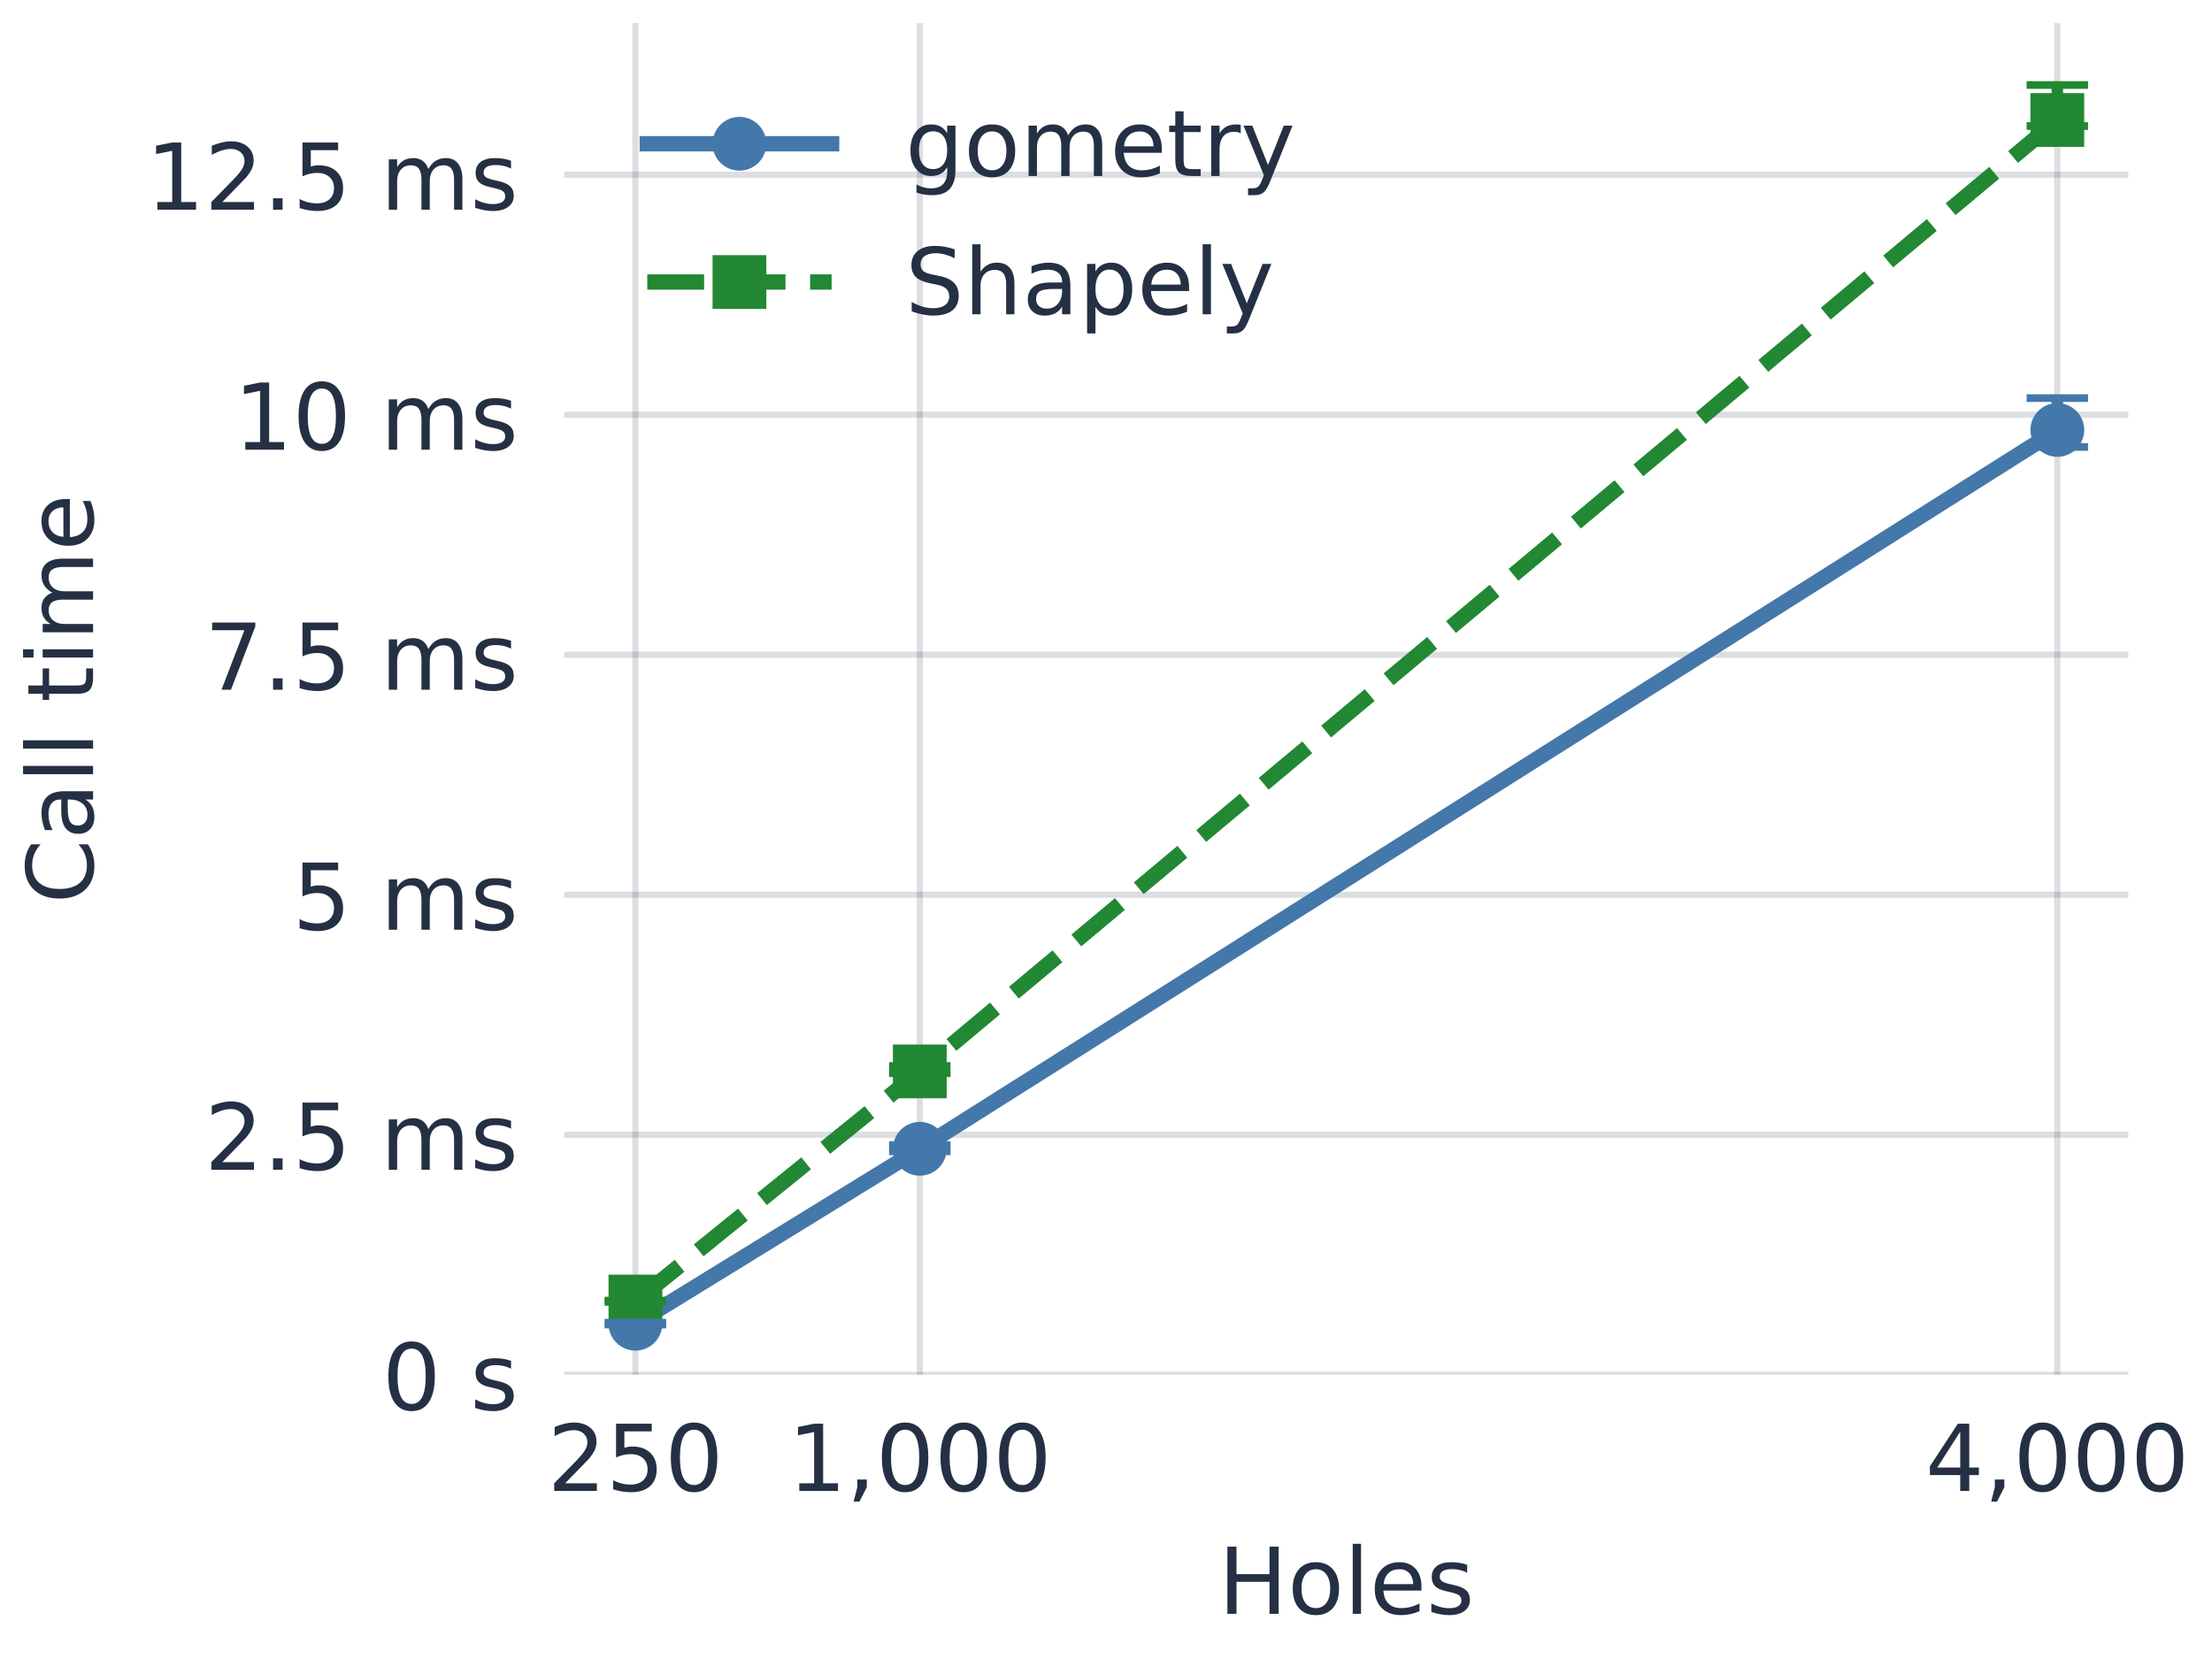
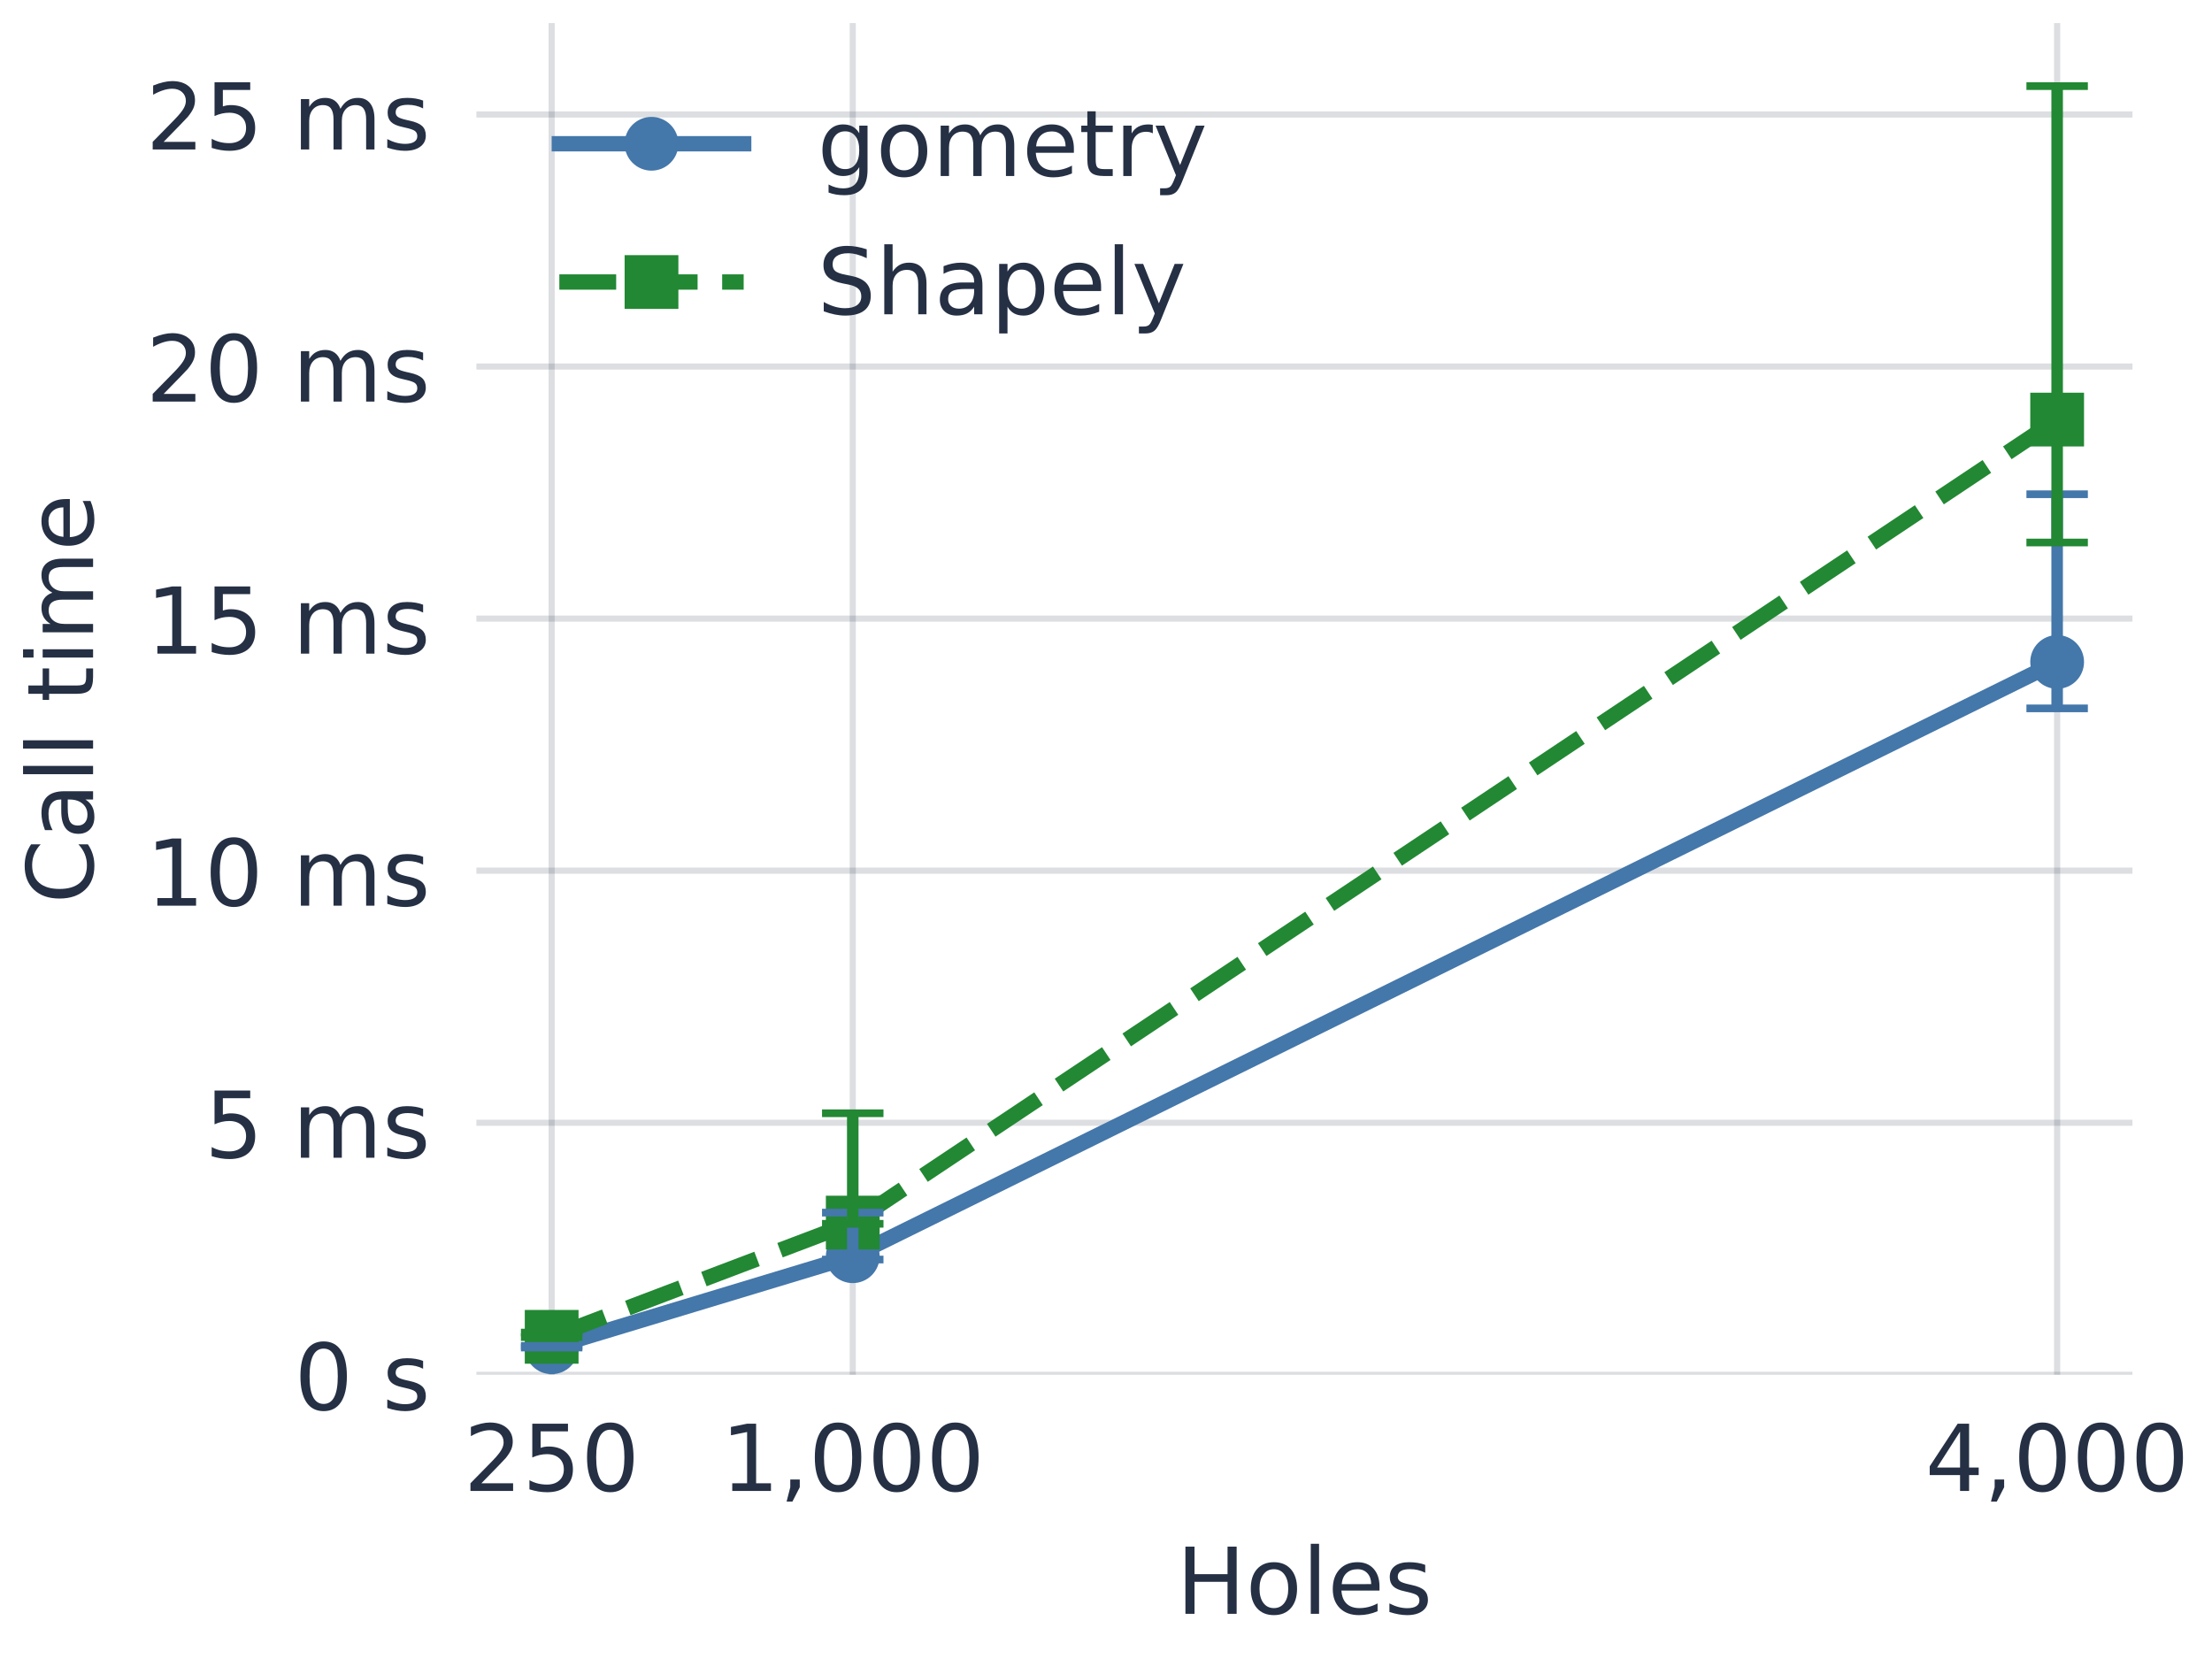
<svg xmlns="http://www.w3.org/2000/svg" xmlns:xlink="http://www.w3.org/1999/xlink" width="288pt" height="216pt" viewBox="0 0 288 216" version="1.1">
  <defs>
    <style type="text/css">*{stroke-linejoin: round; stroke-linecap: butt}</style>
  </defs>
  <g id="figure_1">
    <g id="patch_1">
      <path d="M 0 216 L 288 216 L 288 0 L 0 0 L 0 216 z " style="fill: none" />
    </g>
    <g id="axes_1">
      <g id="patch_2">
-         <path d="M 73.474 178.999 L 277.118 178.999 L 277.118 3 L 73.474 3 L 73.474 178.999 z " style="fill: none" />
+         <path d="M 62.025 178.999 L 277.638 178.999 L 277.638 3 L 62.025 3 L 62.025 178.999 z " style="fill: none" />
      </g>
      <g id="matplotlib.axis_1">
        <g id="xtick_1">
          <g id="line2d_1">
-             <path d="M 82.73 178.999 L 82.73 3 " clip-path="url(#pa067c1660c)" style="fill: none; stroke: #253044; stroke-opacity: 0.16; stroke-width: 0.8; stroke-linecap: square" />
+             <path d="M 71.826 178.999 L 71.826 3 " clip-path="url(#pf48d972adc)" style="fill: none; stroke: #253044; stroke-opacity: 0.16; stroke-width: 0.8; stroke-linecap: square" />
          </g>
          <g id="line2d_2" />
          <g id="text_1">
-             <g style="fill: #253044" transform="translate(71.27774 194.116) scale(0.12 -0.12)">
+             <g style="fill: #253044" transform="translate(60.37304 194.116) scale(0.12 -0.12)">
              <defs>
                <path id="DejaVuSans-15" d="M 1228 531 L 3431 531 L 3431 0 L 469 0 L 469 531 Q 828 903 1448 1529 Q 2069 2156 2228 2338 Q 2531 2678 2651 2914 Q 2772 3150 2772 3378 Q 2772 3750 2511 3984 Q 2250 4219 1831 4219 Q 1534 4219 1204 4116 Q 875 4013 500 3803 L 500 4441 Q 881 4594 1212 4672 Q 1544 4750 1819 4750 Q 2544 4750 2975 4387 Q 3406 4025 3406 3419 Q 3406 3131 3298 2873 Q 3191 2616 2906 2266 Q 2828 2175 2409 1742 Q 1991 1309 1228 531 z " transform="scale(0.015625)" />
                <path id="DejaVuSans-18" d="M 691 4666 L 3169 4666 L 3169 4134 L 1269 4134 L 1269 2991 Q 1406 3038 1543 3061 Q 1681 3084 1819 3084 Q 2600 3084 3056 2656 Q 3513 2228 3513 1497 Q 3513 744 3044 326 Q 2575 -91 1722 -91 Q 1428 -91 1123 -41 Q 819 9 494 109 L 494 744 Q 775 591 1075 516 Q 1375 441 1709 441 Q 2250 441 2565 725 Q 2881 1009 2881 1497 Q 2881 1984 2565 2268 Q 2250 2553 1709 2553 Q 1456 2553 1204 2497 Q 953 2441 691 2322 L 691 4666 z " transform="scale(0.015625)" />
                <path id="DejaVuSans-13" d="M 2034 4250 Q 1547 4250 1301 3770 Q 1056 3291 1056 2328 Q 1056 1369 1301 889 Q 1547 409 2034 409 Q 2525 409 2770 889 Q 3016 1369 3016 2328 Q 3016 3291 2770 3770 Q 2525 4250 2034 4250 z M 2034 4750 Q 2819 4750 3233 4129 Q 3647 3509 3647 2328 Q 3647 1150 3233 529 Q 2819 -91 2034 -91 Q 1250 -91 836 529 Q 422 1150 422 2328 Q 422 3509 836 4129 Q 1250 4750 2034 4750 z " transform="scale(0.015625)" />
              </defs>
              <use xlink:href="#DejaVuSans-15" />
              <use xlink:href="#DejaVuSans-18" transform="translate(63.625 0)" />
              <use xlink:href="#DejaVuSans-13" transform="translate(127.25 0)" />
            </g>
          </g>
        </g>
        <g id="xtick_2">
          <g id="line2d_3">
-             <path d="M 119.757 178.999 L 119.757 3 " clip-path="url(#pa067c1660c)" style="fill: none; stroke: #253044; stroke-opacity: 0.16; stroke-width: 0.8; stroke-linecap: square" />
+             <path d="M 111.028 178.999 L 111.028 3 " clip-path="url(#pf48d972adc)" style="fill: none; stroke: #253044; stroke-opacity: 0.16; stroke-width: 0.8; stroke-linecap: square" />
          </g>
          <g id="line2d_4" />
          <g id="text_2">
-             <g style="fill: #253044" transform="translate(102.5796 194.116) scale(0.12 -0.12)">
+             <g style="fill: #253044" transform="translate(93.85114 194.116) scale(0.12 -0.12)">
              <defs>
                <path id="DejaVuSans-14" d="M 794 531 L 1825 531 L 1825 4091 L 703 3866 L 703 4441 L 1819 4666 L 2450 4666 L 2450 531 L 3481 531 L 3481 0 L 794 0 L 794 531 z " transform="scale(0.015625)" />
                <path id="DejaVuSans-f" d="M 750 794 L 1409 794 L 1409 256 L 897 -744 L 494 -744 L 750 256 L 750 794 z " transform="scale(0.015625)" />
              </defs>
              <use xlink:href="#DejaVuSans-14" />
              <use xlink:href="#DejaVuSans-f" transform="translate(63.625 0)" />
              <use xlink:href="#DejaVuSans-13" transform="translate(95.40625 0)" />
              <use xlink:href="#DejaVuSans-13" transform="translate(159.0312 0)" />
              <use xlink:href="#DejaVuSans-13" transform="translate(222.6562 0)" />
            </g>
          </g>
        </g>
        <g id="xtick_3">
          <g id="line2d_5">
-             <path d="M 267.862 178.999 L 267.862 3 " clip-path="url(#pa067c1660c)" style="fill: none; stroke: #253044; stroke-opacity: 0.16; stroke-width: 0.8; stroke-linecap: square" />
+             <path d="M 267.838 178.999 L 267.838 3 " clip-path="url(#pf48d972adc)" style="fill: none; stroke: #253044; stroke-opacity: 0.16; stroke-width: 0.8; stroke-linecap: square" />
          </g>
          <g id="line2d_6" />
          <g id="text_3">
-             <g style="fill: #253044" transform="translate(250.6847 194.116) scale(0.12 -0.12)">
+             <g style="fill: #253044" transform="translate(250.661 194.116) scale(0.12 -0.12)">
              <defs>
                <path id="DejaVuSans-17" d="M 2419 4116 L 825 1625 L 2419 1625 L 2419 4116 z M 2253 4666 L 3047 4666 L 3047 1625 L 3713 1625 L 3713 1100 L 3047 1100 L 3047 0 L 2419 0 L 2419 1100 L 313 1100 L 313 1709 L 2253 4666 z " transform="scale(0.015625)" />
              </defs>
              <use xlink:href="#DejaVuSans-17" />
              <use xlink:href="#DejaVuSans-f" transform="translate(63.625 0)" />
              <use xlink:href="#DejaVuSans-13" transform="translate(95.40625 0)" />
              <use xlink:href="#DejaVuSans-13" transform="translate(159.0312 0)" />
              <use xlink:href="#DejaVuSans-13" transform="translate(222.6562 0)" />
            </g>
          </g>
        </g>
        <g id="text_4">
-           <g style="fill: #253044" transform="translate(158.6281 210.1169) scale(0.12 -0.12)">
+           <g style="fill: #253044" transform="translate(153.1639 210.1169) scale(0.12 -0.12)">
            <defs>
              <path id="DejaVuSans-2b" d="M 628 4666 L 1259 4666 L 1259 2753 L 3553 2753 L 3553 4666 L 4184 4666 L 4184 0 L 3553 0 L 3553 2222 L 1259 2222 L 1259 0 L 628 0 L 628 4666 z " transform="scale(0.015625)" />
              <path id="DejaVuSans-52" d="M 1959 3097 Q 1497 3097 1228 2736 Q 959 2375 959 1747 Q 959 1119 1226 758 Q 1494 397 1959 397 Q 2419 397 2687 759 Q 2956 1122 2956 1747 Q 2956 2369 2687 2733 Q 2419 3097 1959 3097 z M 1959 3584 Q 2709 3584 3137 3096 Q 3566 2609 3566 1747 Q 3566 888 3137 398 Q 2709 -91 1959 -91 Q 1206 -91 779 398 Q 353 888 353 1747 Q 353 2609 779 3096 Q 1206 3584 1959 3584 z " transform="scale(0.015625)" />
              <path id="DejaVuSans-4f" d="M 603 4863 L 1178 4863 L 1178 0 L 603 0 L 603 4863 z " transform="scale(0.015625)" />
              <path id="DejaVuSans-48" d="M 3597 1894 L 3597 1613 L 953 1613 Q 991 1019 1311 708 Q 1631 397 2203 397 Q 2534 397 2845 478 Q 3156 559 3463 722 L 3463 178 Q 3153 47 2828 -22 Q 2503 -91 2169 -91 Q 1331 -91 842 396 Q 353 884 353 1716 Q 353 2575 817 3079 Q 1281 3584 2069 3584 Q 2775 3584 3186 3129 Q 3597 2675 3597 1894 z M 3022 2063 Q 3016 2534 2758 2815 Q 2500 3097 2075 3097 Q 1594 3097 1305 2825 Q 1016 2553 972 2059 L 3022 2063 z " transform="scale(0.015625)" />
              <path id="DejaVuSans-56" d="M 2834 3397 L 2834 2853 Q 2591 2978 2328 3040 Q 2066 3103 1784 3103 Q 1356 3103 1142 2972 Q 928 2841 928 2578 Q 928 2378 1081 2264 Q 1234 2150 1697 2047 L 1894 2003 Q 2506 1872 2764 1633 Q 3022 1394 3022 966 Q 3022 478 2636 193 Q 2250 -91 1575 -91 Q 1294 -91 989 -36 Q 684 19 347 128 L 347 722 Q 666 556 975 473 Q 1284 391 1588 391 Q 1994 391 2212 530 Q 2431 669 2431 922 Q 2431 1156 2273 1281 Q 2116 1406 1581 1522 L 1381 1569 Q 847 1681 609 1914 Q 372 2147 372 2553 Q 372 3047 722 3315 Q 1072 3584 1716 3584 Q 2034 3584 2315 3537 Q 2597 3491 2834 3397 z " transform="scale(0.015625)" />
            </defs>
            <use xlink:href="#DejaVuSans-2b" />
            <use xlink:href="#DejaVuSans-52" transform="translate(75.20312 0)" />
            <use xlink:href="#DejaVuSans-4f" transform="translate(136.3906 0)" />
            <use xlink:href="#DejaVuSans-48" transform="translate(164.1719 0)" />
            <use xlink:href="#DejaVuSans-56" transform="translate(225.7031 0)" />
          </g>
        </g>
      </g>
      <g id="matplotlib.axis_2">
        <g id="ytick_1">
          <g id="line2d_7">
-             <path d="M 73.474 178.999 L 277.118 178.999 " clip-path="url(#pa067c1660c)" style="fill: none; stroke: #253044; stroke-opacity: 0.16; stroke-width: 0.8; stroke-linecap: square" />
+             <path d="M 62.025 178.999 L 277.638 178.999 " clip-path="url(#pf48d972adc)" style="fill: none; stroke: #253044; stroke-opacity: 0.16; stroke-width: 0.8; stroke-linecap: square" />
          </g>
          <g id="line2d_8" />
          <g id="text_5">
-             <g style="fill: #253044" transform="translate(49.77368 183.5574) scale(0.12 -0.12)">
+             <g style="fill: #253044" transform="translate(38.32493 183.5574) scale(0.12 -0.12)">
              <defs>
                <path id="DejaVuSans-3" transform="scale(0.015625)" />
              </defs>
              <use xlink:href="#DejaVuSans-13" />
              <use xlink:href="#DejaVuSans-3" transform="translate(63.625 0)" />
              <use xlink:href="#DejaVuSans-56" transform="translate(95.40625 0)" />
            </g>
          </g>
        </g>
        <g id="ytick_2">
          <g id="line2d_9">
-             <path d="M 73.474 147.748 L 277.118 147.748 " clip-path="url(#pa067c1660c)" style="fill: none; stroke: #253044; stroke-opacity: 0.16; stroke-width: 0.8; stroke-linecap: square" />
+             <path d="M 62.025 146.18 L 277.638 146.18 " clip-path="url(#pf48d972adc)" style="fill: none; stroke: #253044; stroke-opacity: 0.16; stroke-width: 0.8; stroke-linecap: square" />
          </g>
          <g id="line2d_10" />
          <g id="text_6">
-             <g style="fill: #253044" transform="translate(26.63618 152.3064) scale(0.12 -0.12)">
-               <defs>
-                 <path id="DejaVuSans-11" d="M 684 794 L 1344 794 L 1344 0 L 684 0 L 684 794 z " transform="scale(0.015625)" />
+             <g style="fill: #253044" transform="translate(26.63618 150.7388) scale(0.12 -0.12)">
+               <defs>
                <path id="DejaVuSans-50" d="M 3328 2828 Q 3544 3216 3844 3400 Q 4144 3584 4550 3584 Q 5097 3584 5394 3201 Q 5691 2819 5691 2113 L 5691 0 L 5113 0 L 5113 2094 Q 5113 2597 4934 2840 Q 4756 3084 4391 3084 Q 3944 3084 3684 2787 Q 3425 2491 3425 1978 L 3425 0 L 2847 0 L 2847 2094 Q 2847 2600 2669 2842 Q 2491 3084 2119 3084 Q 1678 3084 1418 2786 Q 1159 2488 1159 1978 L 1159 0 L 581 0 L 581 3500 L 1159 3500 L 1159 2956 Q 1356 3278 1631 3431 Q 1906 3584 2284 3584 Q 2666 3584 2933 3390 Q 3200 3197 3328 2828 z " transform="scale(0.015625)" />
              </defs>
-               <use xlink:href="#DejaVuSans-15" />
-               <use xlink:href="#DejaVuSans-11" transform="translate(63.625 0)" />
-               <use xlink:href="#DejaVuSans-18" transform="translate(95.40625 0)" />
-               <use xlink:href="#DejaVuSans-3" transform="translate(159.0312 0)" />
-               <use xlink:href="#DejaVuSans-50" transform="translate(190.8125 0)" />
-               <use xlink:href="#DejaVuSans-56" transform="translate(288.2188 0)" />
-             </g>
-           </g>
-         </g>
-         <g id="ytick_3">
-           <g id="line2d_11">
-             <path d="M 73.474 116.497 L 277.118 116.497 " clip-path="url(#pa067c1660c)" style="fill: none; stroke: #253044; stroke-opacity: 0.16; stroke-width: 0.8; stroke-linecap: square" />
-           </g>
-           <g id="line2d_12" />
-           <g id="text_7">
-             <g style="fill: #253044" transform="translate(38.08493 121.0555) scale(0.12 -0.12)">
              <use xlink:href="#DejaVuSans-18" />
              <use xlink:href="#DejaVuSans-3" transform="translate(63.625 0)" />
              <use xlink:href="#DejaVuSans-50" transform="translate(95.40625 0)" />
              <use xlink:href="#DejaVuSans-56" transform="translate(192.8125 0)" />
            </g>
          </g>
        </g>
-         <g id="ytick_4">
-           <g id="line2d_13">
-             <path d="M 73.474 85.246 L 277.118 85.246 " clip-path="url(#pa067c1660c)" style="fill: none; stroke: #253044; stroke-opacity: 0.16; stroke-width: 0.8; stroke-linecap: square" />
-           </g>
-           <g id="line2d_14" />
-           <g id="text_8">
-             <g style="fill: #253044" transform="translate(26.63618 89.80448) scale(0.12 -0.12)">
-               <defs>
-                 <path id="DejaVuSans-1a" d="M 525 4666 L 3525 4666 L 3525 4397 L 1831 0 L 1172 0 L 2766 4134 L 525 4134 L 525 4666 z " transform="scale(0.015625)" />
-               </defs>
-               <use xlink:href="#DejaVuSans-1a" />
-               <use xlink:href="#DejaVuSans-11" transform="translate(63.625 0)" />
-               <use xlink:href="#DejaVuSans-18" transform="translate(95.40625 0)" />
-               <use xlink:href="#DejaVuSans-3" transform="translate(159.0312 0)" />
-               <use xlink:href="#DejaVuSans-50" transform="translate(190.8125 0)" />
-               <use xlink:href="#DejaVuSans-56" transform="translate(288.2188 0)" />
-             </g>
-           </g>
-         </g>
-         <g id="ytick_5">
-           <g id="line2d_15">
-             <path d="M 73.474 53.995 L 277.118 53.995 " clip-path="url(#pa067c1660c)" style="fill: none; stroke: #253044; stroke-opacity: 0.16; stroke-width: 0.8; stroke-linecap: square" />
-           </g>
-           <g id="line2d_16" />
-           <g id="text_9">
-             <g style="fill: #253044" transform="translate(30.44993 58.5535) scale(0.12 -0.12)">
+         <g id="ytick_3">
+           <g id="line2d_11">
+             <path d="M 62.025 113.361 L 277.638 113.361 " clip-path="url(#pf48d972adc)" style="fill: none; stroke: #253044; stroke-opacity: 0.16; stroke-width: 0.8; stroke-linecap: square" />
+           </g>
+           <g id="line2d_12" />
+           <g id="text_7">
+             <g style="fill: #253044" transform="translate(19.00118 117.9201) scale(0.12 -0.12)">
              <use xlink:href="#DejaVuSans-14" />
              <use xlink:href="#DejaVuSans-13" transform="translate(63.625 0)" />
              <use xlink:href="#DejaVuSans-3" transform="translate(127.25 0)" />
              <use xlink:href="#DejaVuSans-50" transform="translate(159.0312 0)" />
              <use xlink:href="#DejaVuSans-56" transform="translate(256.4375 0)" />
            </g>
          </g>
        </g>
+         <g id="ytick_4">
+           <g id="line2d_13">
+             <path d="M 62.025 80.543 L 277.638 80.543 " clip-path="url(#pf48d972adc)" style="fill: none; stroke: #253044; stroke-opacity: 0.16; stroke-width: 0.8; stroke-linecap: square" />
+           </g>
+           <g id="line2d_14" />
+           <g id="text_8">
+             <g style="fill: #253044" transform="translate(19.00118 85.10142) scale(0.12 -0.12)">
+               <use xlink:href="#DejaVuSans-14" />
+               <use xlink:href="#DejaVuSans-18" transform="translate(63.625 0)" />
+               <use xlink:href="#DejaVuSans-3" transform="translate(127.25 0)" />
+               <use xlink:href="#DejaVuSans-50" transform="translate(159.0312 0)" />
+               <use xlink:href="#DejaVuSans-56" transform="translate(256.4375 0)" />
+             </g>
+           </g>
+         </g>
+         <g id="ytick_5">
+           <g id="line2d_15">
+             <path d="M 62.025 47.724 L 277.638 47.724 " clip-path="url(#pf48d972adc)" style="fill: none; stroke: #253044; stroke-opacity: 0.16; stroke-width: 0.8; stroke-linecap: square" />
+           </g>
+           <g id="line2d_16" />
+           <g id="text_9">
+             <g style="fill: #253044" transform="translate(19.00118 52.28275) scale(0.12 -0.12)">
+               <use xlink:href="#DejaVuSans-15" />
+               <use xlink:href="#DejaVuSans-13" transform="translate(63.625 0)" />
+               <use xlink:href="#DejaVuSans-3" transform="translate(127.25 0)" />
+               <use xlink:href="#DejaVuSans-50" transform="translate(159.0312 0)" />
+               <use xlink:href="#DejaVuSans-56" transform="translate(256.4375 0)" />
+             </g>
+           </g>
+         </g>
        <g id="ytick_6">
          <g id="line2d_17">
-             <path d="M 73.474 22.744 L 277.118 22.744 " clip-path="url(#pa067c1660c)" style="fill: none; stroke: #253044; stroke-opacity: 0.16; stroke-width: 0.8; stroke-linecap: square" />
+             <path d="M 62.025 14.905 L 277.638 14.905 " clip-path="url(#pf48d972adc)" style="fill: none; stroke: #253044; stroke-opacity: 0.16; stroke-width: 0.8; stroke-linecap: square" />
          </g>
          <g id="line2d_18" />
          <g id="text_10">
-             <g style="fill: #253044" transform="translate(19.00118 27.30252) scale(0.12 -0.12)">
-               <use xlink:href="#DejaVuSans-14" />
-               <use xlink:href="#DejaVuSans-15" transform="translate(63.625 0)" />
-               <use xlink:href="#DejaVuSans-11" transform="translate(127.25 0)" />
-               <use xlink:href="#DejaVuSans-18" transform="translate(159.0312 0)" />
-               <use xlink:href="#DejaVuSans-3" transform="translate(222.6562 0)" />
-               <use xlink:href="#DejaVuSans-50" transform="translate(254.4375 0)" />
-               <use xlink:href="#DejaVuSans-56" transform="translate(351.8438 0)" />
+             <g style="fill: #253044" transform="translate(19.00118 19.46409) scale(0.12 -0.12)">
+               <use xlink:href="#DejaVuSans-15" />
+               <use xlink:href="#DejaVuSans-18" transform="translate(63.625 0)" />
+               <use xlink:href="#DejaVuSans-3" transform="translate(127.25 0)" />
+               <use xlink:href="#DejaVuSans-50" transform="translate(159.0312 0)" />
+               <use xlink:href="#DejaVuSans-56" transform="translate(256.4375 0)" />
            </g>
          </g>
        </g>
        <g id="text_11">
          <g style="fill: #253044" transform="translate(12.11837 117.662) rotate(-90) scale(0.12 -0.12)">
            <defs>
              <path id="DejaVuSans-26" d="M 4122 4306 L 4122 3641 Q 3803 3938 3442 4084 Q 3081 4231 2675 4231 Q 1875 4231 1450 3742 Q 1025 3253 1025 2328 Q 1025 1406 1450 917 Q 1875 428 2675 428 Q 3081 428 3442 575 Q 3803 722 4122 1019 L 4122 359 Q 3791 134 3420 21 Q 3050 -91 2638 -91 Q 1578 -91 968 557 Q 359 1206 359 2328 Q 359 3453 968 4101 Q 1578 4750 2638 4750 Q 3056 4750 3426 4639 Q 3797 4528 4122 4306 z " transform="scale(0.015625)" />
              <path id="DejaVuSans-44" d="M 2194 1759 Q 1497 1759 1228 1600 Q 959 1441 959 1056 Q 959 750 1161 570 Q 1363 391 1709 391 Q 2188 391 2477 730 Q 2766 1069 2766 1631 L 2766 1759 L 2194 1759 z M 3341 1997 L 3341 0 L 2766 0 L 2766 531 Q 2569 213 2275 61 Q 1981 -91 1556 -91 Q 1019 -91 701 211 Q 384 513 384 1019 Q 384 1609 779 1909 Q 1175 2209 1959 2209 L 2766 2209 L 2766 2266 Q 2766 2663 2505 2880 Q 2244 3097 1772 3097 Q 1472 3097 1187 3025 Q 903 2953 641 2809 L 641 3341 Q 956 3463 1253 3523 Q 1550 3584 1831 3584 Q 2591 3584 2966 3190 Q 3341 2797 3341 1997 z " transform="scale(0.015625)" />
              <path id="DejaVuSans-57" d="M 1172 4494 L 1172 3500 L 2356 3500 L 2356 3053 L 1172 3053 L 1172 1153 Q 1172 725 1289 603 Q 1406 481 1766 481 L 2356 481 L 2356 0 L 1766 0 Q 1100 0 847 248 Q 594 497 594 1153 L 594 3053 L 172 3053 L 172 3500 L 594 3500 L 594 4494 L 1172 4494 z " transform="scale(0.015625)" />
              <path id="DejaVuSans-4c" d="M 603 3500 L 1178 3500 L 1178 0 L 603 0 L 603 3500 z M 603 4863 L 1178 4863 L 1178 4134 L 603 4134 L 603 4863 z " transform="scale(0.015625)" />
            </defs>
            <use xlink:href="#DejaVuSans-26" />
            <use xlink:href="#DejaVuSans-44" transform="translate(69.82812 0)" />
            <use xlink:href="#DejaVuSans-4f" transform="translate(131.1094 0)" />
            <use xlink:href="#DejaVuSans-4f" transform="translate(158.8906 0)" />
            <use xlink:href="#DejaVuSans-3" transform="translate(186.6719 0)" />
            <use xlink:href="#DejaVuSans-57" transform="translate(218.4531 0)" />
            <use xlink:href="#DejaVuSans-4c" transform="translate(257.6562 0)" />
            <use xlink:href="#DejaVuSans-50" transform="translate(285.4375 0)" />
            <use xlink:href="#DejaVuSans-48" transform="translate(382.8438 0)" />
          </g>
        </g>
      </g>
      <g id="line2d_19">
-         <path d="M 82.73 172.348 L 119.757 149.571 L 267.862 55.979 " clip-path="url(#pa067c1660c)" style="fill: none; stroke: #4477aa; stroke-width: 2; stroke-linecap: square" />
+         <path d="M 71.826 175.418 L 111.028 163.558 L 267.838 86.186 " clip-path="url(#pf48d972adc)" style="fill: none; stroke: #4477aa; stroke-width: 2; stroke-linecap: square" />
        <defs>
          <path id="m4e5c353c37" d="M 0 3 C 0.796 3 1.559 2.684 2.121 2.121 C 2.684 1.559 3 0.796 3 0 C 3 -0.796 2.684 -1.559 2.121 -2.121 C 1.559 -2.684 0.796 -3 0 -3 C -0.796 -3 -1.559 -2.684 -2.121 -2.121 C -2.684 -1.559 -3 -0.796 -3 0 C -3 0.796 -2.684 1.559 -2.121 2.121 C -1.559 2.684 -0.796 3 0 3 z " style="stroke: #4477aa" />
        </defs>
-         <g clip-path="url(#pa067c1660c)">
-           <use xlink:href="#m4e5c353c37" x="82.73" y="172.348" style="fill: #4477aa; stroke: #4477aa" />
-           <use xlink:href="#m4e5c353c37" x="119.757" y="149.571" style="fill: #4477aa; stroke: #4477aa" />
-           <use xlink:href="#m4e5c353c37" x="267.862" y="55.979" style="fill: #4477aa; stroke: #4477aa" />
+         <g clip-path="url(#pf48d972adc)">
+           <use xlink:href="#m4e5c353c37" x="71.826" y="175.418" style="fill: #4477aa; stroke: #4477aa" />
+           <use xlink:href="#m4e5c353c37" x="111.028" y="163.558" style="fill: #4477aa; stroke: #4477aa" />
+           <use xlink:href="#m4e5c353c37" x="267.838" y="86.186" style="fill: #4477aa; stroke: #4477aa" />
        </g>
      </g>
      <g id="line2d_20">
-         <path d="M 82.73 169.458 L 119.757 139.494 L 267.862 15.621 " clip-path="url(#pa067c1660c)" style="fill: none; stroke-dasharray: 7.4,3.2; stroke-dashoffset: 0; stroke: #228833; stroke-width: 2" />
+         <path d="M 71.826 174.054 L 111.028 159.181 L 267.838 54.629 " clip-path="url(#pf48d972adc)" style="fill: none; stroke-dasharray: 7.4,3.2; stroke-dashoffset: 0; stroke: #228833; stroke-width: 2" />
        <defs>
          <path id="m59efee9241" d="M -3 3 L 3 3 L 3 -3 L -3 -3 z " style="stroke: #228833; stroke-linejoin: miter" />
        </defs>
-         <g clip-path="url(#pa067c1660c)">
-           <use xlink:href="#m59efee9241" x="82.73" y="169.458" style="fill: #228833; stroke: #228833; stroke-linejoin: miter" />
-           <use xlink:href="#m59efee9241" x="119.757" y="139.494" style="fill: #228833; stroke: #228833; stroke-linejoin: miter" />
-           <use xlink:href="#m59efee9241" x="267.862" y="15.621" style="fill: #228833; stroke: #228833; stroke-linejoin: miter" />
+         <g clip-path="url(#pf48d972adc)">
+           <use xlink:href="#m59efee9241" x="71.826" y="174.054" style="fill: #228833; stroke: #228833; stroke-linejoin: miter" />
+           <use xlink:href="#m59efee9241" x="111.028" y="159.181" style="fill: #228833; stroke: #228833; stroke-linejoin: miter" />
+           <use xlink:href="#m59efee9241" x="267.838" y="54.629" style="fill: #228833; stroke: #228833; stroke-linejoin: miter" />
        </g>
      </g>
      <g id="LineCollection_1">
-         <path d="M 82.73 172.451 L 82.73 172.209 " clip-path="url(#pa067c1660c)" style="fill: none; stroke: #4477aa; stroke-width: 1.5" />
+         <path d="M 71.826 175.45 L 71.826 175.232 " clip-path="url(#pf48d972adc)" style="fill: none; stroke: #4477aa; stroke-width: 1.5" />
      </g>
      <g id="line2d_21">
        <defs>
          <path id="m83a3b47bb3" d="M 4 0 L -4 -0 " style="stroke: #4477aa" />
        </defs>
-         <g clip-path="url(#pa067c1660c)">
-           <use xlink:href="#m83a3b47bb3" x="82.73" y="172.451" style="fill: #4477aa; stroke: #4477aa" />
+         <g clip-path="url(#pf48d972adc)">
+           <use xlink:href="#m83a3b47bb3" x="71.826" y="175.45" style="fill: #4477aa; stroke: #4477aa" />
        </g>
      </g>
      <g id="line2d_22">
-         <g clip-path="url(#pa067c1660c)">
-           <use xlink:href="#m83a3b47bb3" x="82.73" y="172.209" style="fill: #4477aa; stroke: #4477aa" />
+         <g clip-path="url(#pf48d972adc)">
+           <use xlink:href="#m83a3b47bb3" x="71.826" y="175.232" style="fill: #4477aa; stroke: #4477aa" />
        </g>
      </g>
      <g id="LineCollection_2">
-         <path d="M 119.757 149.896 L 119.757 149.083 " clip-path="url(#pa067c1660c)" style="fill: none; stroke: #4477aa; stroke-width: 1.5" />
+         <path d="M 111.028 163.993 L 111.028 157.881 " clip-path="url(#pf48d972adc)" style="fill: none; stroke: #4477aa; stroke-width: 1.5" />
      </g>
      <g id="line2d_23">
-         <g clip-path="url(#pa067c1660c)">
-           <use xlink:href="#m83a3b47bb3" x="119.757" y="149.896" style="fill: #4477aa; stroke: #4477aa" />
+         <g clip-path="url(#pf48d972adc)">
+           <use xlink:href="#m83a3b47bb3" x="111.028" y="163.993" style="fill: #4477aa; stroke: #4477aa" />
        </g>
      </g>
      <g id="line2d_24">
-         <g clip-path="url(#pa067c1660c)">
-           <use xlink:href="#m83a3b47bb3" x="119.757" y="149.083" style="fill: #4477aa; stroke: #4477aa" />
+         <g clip-path="url(#pf48d972adc)">
+           <use xlink:href="#m83a3b47bb3" x="111.028" y="157.881" style="fill: #4477aa; stroke: #4477aa" />
        </g>
      </g>
      <g id="LineCollection_3">
-         <path d="M 267.862 58.189 L 267.862 51.83 " clip-path="url(#pa067c1660c)" style="fill: none; stroke: #4477aa; stroke-width: 1.5" />
+         <path d="M 267.838 92.232 L 267.838 64.353 " clip-path="url(#pf48d972adc)" style="fill: none; stroke: #4477aa; stroke-width: 1.5" />
      </g>
      <g id="line2d_25">
-         <g clip-path="url(#pa067c1660c)">
-           <use xlink:href="#m83a3b47bb3" x="267.862" y="58.189" style="fill: #4477aa; stroke: #4477aa" />
+         <g clip-path="url(#pf48d972adc)">
+           <use xlink:href="#m83a3b47bb3" x="267.838" y="92.232" style="fill: #4477aa; stroke: #4477aa" />
        </g>
      </g>
      <g id="line2d_26">
-         <g clip-path="url(#pa067c1660c)">
-           <use xlink:href="#m83a3b47bb3" x="267.862" y="51.83" style="fill: #4477aa; stroke: #4477aa" />
+         <g clip-path="url(#pf48d972adc)">
+           <use xlink:href="#m83a3b47bb3" x="267.838" y="64.353" style="fill: #4477aa; stroke: #4477aa" />
        </g>
      </g>
      <g id="LineCollection_4">
-         <path d="M 82.73 169.513 L 82.73 169.335 " clip-path="url(#pa067c1660c)" style="fill: none; stroke: #228833; stroke-width: 1.5" />
+         <path d="M 71.826 174.088 L 71.826 173.498 " clip-path="url(#pf48d972adc)" style="fill: none; stroke: #228833; stroke-width: 1.5" />
      </g>
      <g id="line2d_27">
        <defs>
          <path id="mb35ccb0ca6" d="M 4 0 L -4 -0 " style="stroke: #228833" />
        </defs>
-         <g clip-path="url(#pa067c1660c)">
-           <use xlink:href="#mb35ccb0ca6" x="82.73" y="169.513" style="fill: #228833; stroke: #228833" />
+         <g clip-path="url(#pf48d972adc)">
+           <use xlink:href="#mb35ccb0ca6" x="71.826" y="174.088" style="fill: #228833; stroke: #228833" />
        </g>
      </g>
      <g id="line2d_28">
-         <g clip-path="url(#pa067c1660c)">
-           <use xlink:href="#mb35ccb0ca6" x="82.73" y="169.335" style="fill: #228833; stroke: #228833" />
+         <g clip-path="url(#pf48d972adc)">
+           <use xlink:href="#mb35ccb0ca6" x="71.826" y="173.498" style="fill: #228833; stroke: #228833" />
        </g>
      </g>
      <g id="LineCollection_5">
-         <path d="M 119.757 139.728 L 119.757 138.783 " clip-path="url(#pa067c1660c)" style="fill: none; stroke: #228833; stroke-width: 1.5" />
+         <path d="M 111.028 159.337 L 111.028 144.942 " clip-path="url(#pf48d972adc)" style="fill: none; stroke: #228833; stroke-width: 1.5" />
      </g>
      <g id="line2d_29">
-         <g clip-path="url(#pa067c1660c)">
-           <use xlink:href="#mb35ccb0ca6" x="119.757" y="139.728" style="fill: #228833; stroke: #228833" />
+         <g clip-path="url(#pf48d972adc)">
+           <use xlink:href="#mb35ccb0ca6" x="111.028" y="159.337" style="fill: #228833; stroke: #228833" />
        </g>
      </g>
      <g id="line2d_30">
-         <g clip-path="url(#pa067c1660c)">
-           <use xlink:href="#mb35ccb0ca6" x="119.757" y="138.783" style="fill: #228833; stroke: #228833" />
+         <g clip-path="url(#pf48d972adc)">
+           <use xlink:href="#mb35ccb0ca6" x="111.028" y="144.942" style="fill: #228833; stroke: #228833" />
        </g>
      </g>
      <g id="LineCollection_6">
-         <path d="M 267.862 16.412 L 267.862 11.069 " clip-path="url(#pa067c1660c)" style="fill: none; stroke: #228833; stroke-width: 1.5" />
+         <path d="M 267.838 70.632 L 267.838 11.212 " clip-path="url(#pf48d972adc)" style="fill: none; stroke: #228833; stroke-width: 1.5" />
      </g>
      <g id="line2d_31">
-         <g clip-path="url(#pa067c1660c)">
-           <use xlink:href="#mb35ccb0ca6" x="267.862" y="16.412" style="fill: #228833; stroke: #228833" />
+         <g clip-path="url(#pf48d972adc)">
+           <use xlink:href="#mb35ccb0ca6" x="267.838" y="70.632" style="fill: #228833; stroke: #228833" />
        </g>
      </g>
      <g id="line2d_32">
-         <g clip-path="url(#pa067c1660c)">
-           <use xlink:href="#mb35ccb0ca6" x="267.862" y="11.069" style="fill: #228833; stroke: #228833" />
+         <g clip-path="url(#pf48d972adc)">
+           <use xlink:href="#mb35ccb0ca6" x="267.838" y="11.212" style="fill: #228833; stroke: #228833" />
        </g>
      </g>
      <g id="legend_1">
        <g id="line2d_33">
-           <path d="M 84.274 18.718 L 96.274 18.718 L 108.274 18.718 " style="fill: none; stroke: #4477aa; stroke-width: 2; stroke-linecap: square" />
+           <path d="M 72.825 18.718 L 84.825 18.718 L 96.825 18.718 " style="fill: none; stroke: #4477aa; stroke-width: 2; stroke-linecap: square" />
          <g>
-             <use xlink:href="#m4e5c353c37" x="96.274" y="18.718" style="fill: #4477aa; stroke: #4477aa" />
+             <use xlink:href="#m4e5c353c37" x="84.825" y="18.718" style="fill: #4477aa; stroke: #4477aa" />
          </g>
        </g>
        <g id="text_12">
-           <g style="fill: #253044" transform="translate(117.8737 22.91837) scale(0.12 -0.12)">
+           <g style="fill: #253044" transform="translate(106.4249 22.91837) scale(0.12 -0.12)">
            <defs>
              <path id="DejaVuSans-4a" d="M 2906 1791 Q 2906 2416 2648 2759 Q 2391 3103 1925 3103 Q 1463 3103 1205 2759 Q 947 2416 947 1791 Q 947 1169 1205 825 Q 1463 481 1925 481 Q 2391 481 2648 825 Q 2906 1169 2906 1791 z M 3481 434 Q 3481 -459 3084 -895 Q 2688 -1331 1869 -1331 Q 1566 -1331 1297 -1286 Q 1028 -1241 775 -1147 L 775 -588 Q 1028 -725 1275 -790 Q 1522 -856 1778 -856 Q 2344 -856 2625 -561 Q 2906 -266 2906 331 L 2906 616 Q 2728 306 2450 153 Q 2172 0 1784 0 Q 1141 0 747 490 Q 353 981 353 1791 Q 353 2603 747 3093 Q 1141 3584 1784 3584 Q 2172 3584 2450 3431 Q 2728 3278 2906 2969 L 2906 3500 L 3481 3500 L 3481 434 z " transform="scale(0.015625)" />
              <path id="DejaVuSans-55" d="M 2631 2963 Q 2534 3019 2420 3045 Q 2306 3072 2169 3072 Q 1681 3072 1420 2755 Q 1159 2438 1159 1844 L 1159 0 L 581 0 L 581 3500 L 1159 3500 L 1159 2956 Q 1341 3275 1631 3429 Q 1922 3584 2338 3584 Q 2397 3584 2469 3576 Q 2541 3569 2628 3553 L 2631 2963 z " transform="scale(0.015625)" />
              <path id="DejaVuSans-5c" d="M 2059 -325 Q 1816 -950 1584 -1140 Q 1353 -1331 966 -1331 L 506 -1331 L 506 -850 L 844 -850 Q 1081 -850 1212 -737 Q 1344 -625 1503 -206 L 1606 56 L 191 3500 L 800 3500 L 1894 763 L 2988 3500 L 3597 3500 L 2059 -325 z " transform="scale(0.015625)" />
            </defs>
            <use xlink:href="#DejaVuSans-4a" />
            <use xlink:href="#DejaVuSans-52" transform="translate(63.48438 0)" />
            <use xlink:href="#DejaVuSans-50" transform="translate(124.6719 0)" />
            <use xlink:href="#DejaVuSans-48" transform="translate(222.0781 0)" />
            <use xlink:href="#DejaVuSans-57" transform="translate(283.6094 0)" />
            <use xlink:href="#DejaVuSans-55" transform="translate(322.8125 0)" />
            <use xlink:href="#DejaVuSans-5c" transform="translate(363.9219 0)" />
          </g>
        </g>
        <g id="line2d_34">
-           <path d="M 84.274 36.719 L 96.274 36.719 L 108.274 36.719 " style="fill: none; stroke-dasharray: 7.4,3.2; stroke-dashoffset: 0; stroke: #228833; stroke-width: 2" />
+           <path d="M 72.825 36.719 L 84.825 36.719 L 96.825 36.719 " style="fill: none; stroke-dasharray: 7.4,3.2; stroke-dashoffset: 0; stroke: #228833; stroke-width: 2" />
          <g>
-             <use xlink:href="#m59efee9241" x="96.274" y="36.719" style="fill: #228833; stroke: #228833; stroke-linejoin: miter" />
+             <use xlink:href="#m59efee9241" x="84.825" y="36.719" style="fill: #228833; stroke: #228833; stroke-linejoin: miter" />
          </g>
        </g>
        <g id="text_13">
-           <g style="fill: #253044" transform="translate(117.8737 40.9193) scale(0.12 -0.12)">
+           <g style="fill: #253044" transform="translate(106.4249 40.9193) scale(0.12 -0.12)">
            <defs>
              <path id="DejaVuSans-36" d="M 3425 4513 L 3425 3897 Q 3066 4069 2747 4153 Q 2428 4238 2131 4238 Q 1616 4238 1336 4038 Q 1056 3838 1056 3469 Q 1056 3159 1242 3001 Q 1428 2844 1947 2747 L 2328 2669 Q 3034 2534 3370 2195 Q 3706 1856 3706 1288 Q 3706 609 3251 259 Q 2797 -91 1919 -91 Q 1588 -91 1214 -16 Q 841 59 441 206 L 441 856 Q 825 641 1194 531 Q 1563 422 1919 422 Q 2459 422 2753 634 Q 3047 847 3047 1241 Q 3047 1584 2836 1778 Q 2625 1972 2144 2069 L 1759 2144 Q 1053 2284 737 2584 Q 422 2884 422 3419 Q 422 4038 858 4394 Q 1294 4750 2059 4750 Q 2388 4750 2728 4690 Q 3069 4631 3425 4513 z " transform="scale(0.015625)" />
              <path id="DejaVuSans-4b" d="M 3513 2113 L 3513 0 L 2938 0 L 2938 2094 Q 2938 2591 2744 2837 Q 2550 3084 2163 3084 Q 1697 3084 1428 2787 Q 1159 2491 1159 1978 L 1159 0 L 581 0 L 581 4863 L 1159 4863 L 1159 2956 Q 1366 3272 1645 3428 Q 1925 3584 2291 3584 Q 2894 3584 3203 3211 Q 3513 2838 3513 2113 z " transform="scale(0.015625)" />
              <path id="DejaVuSans-53" d="M 1159 525 L 1159 -1331 L 581 -1331 L 581 3500 L 1159 3500 L 1159 2969 Q 1341 3281 1617 3432 Q 1894 3584 2278 3584 Q 2916 3584 3314 3078 Q 3713 2572 3713 1747 Q 3713 922 3314 415 Q 2916 -91 2278 -91 Q 1894 -91 1617 61 Q 1341 213 1159 525 z M 3116 1747 Q 3116 2381 2855 2742 Q 2594 3103 2138 3103 Q 1681 3103 1420 2742 Q 1159 2381 1159 1747 Q 1159 1113 1420 752 Q 1681 391 2138 391 Q 2594 391 2855 752 Q 3116 1113 3116 1747 z " transform="scale(0.015625)" />
            </defs>
            <use xlink:href="#DejaVuSans-36" />
            <use xlink:href="#DejaVuSans-4b" transform="translate(63.48438 0)" />
            <use xlink:href="#DejaVuSans-44" transform="translate(126.8594 0)" />
            <use xlink:href="#DejaVuSans-53" transform="translate(188.1406 0)" />
            <use xlink:href="#DejaVuSans-48" transform="translate(251.625 0)" />
            <use xlink:href="#DejaVuSans-4f" transform="translate(313.1562 0)" />
            <use xlink:href="#DejaVuSans-5c" transform="translate(340.9375 0)" />
          </g>
        </g>
      </g>
    </g>
  </g>
  <defs>
-     <clipPath id="pa067c1660c">
-       <rect x="73.474" y="3" width="203.644" height="175.999" />
+     <clipPath id="pf48d972adc">
+       <rect x="62.025" y="3" width="215.614" height="175.999" />
    </clipPath>
  </defs>
</svg>
